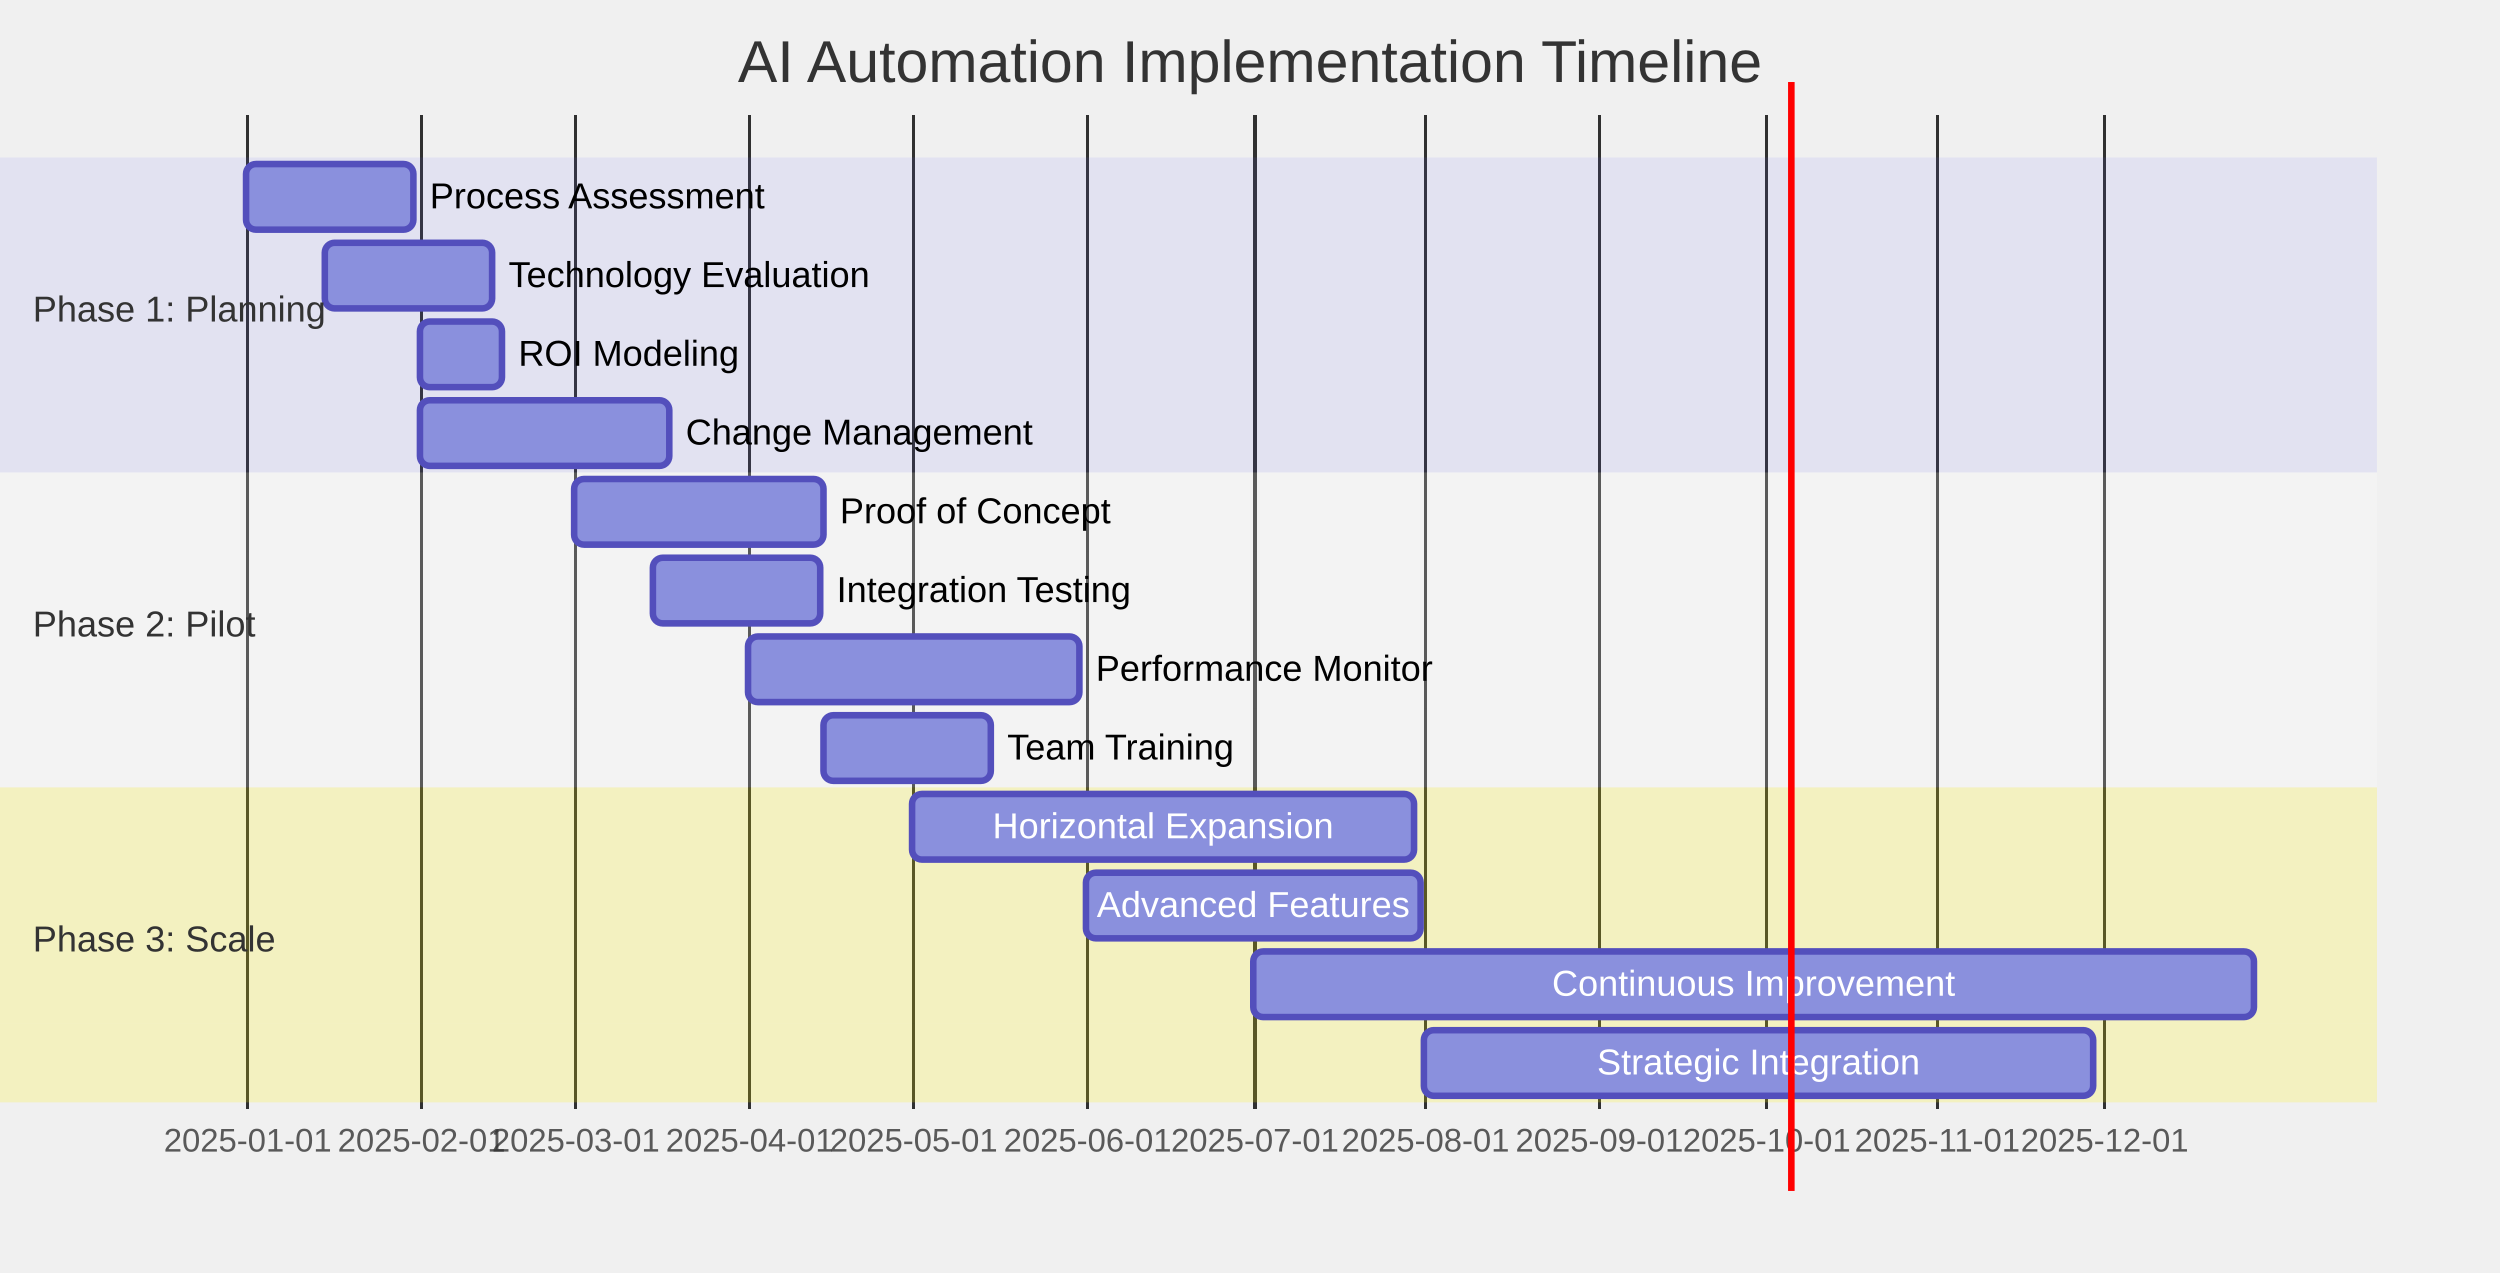
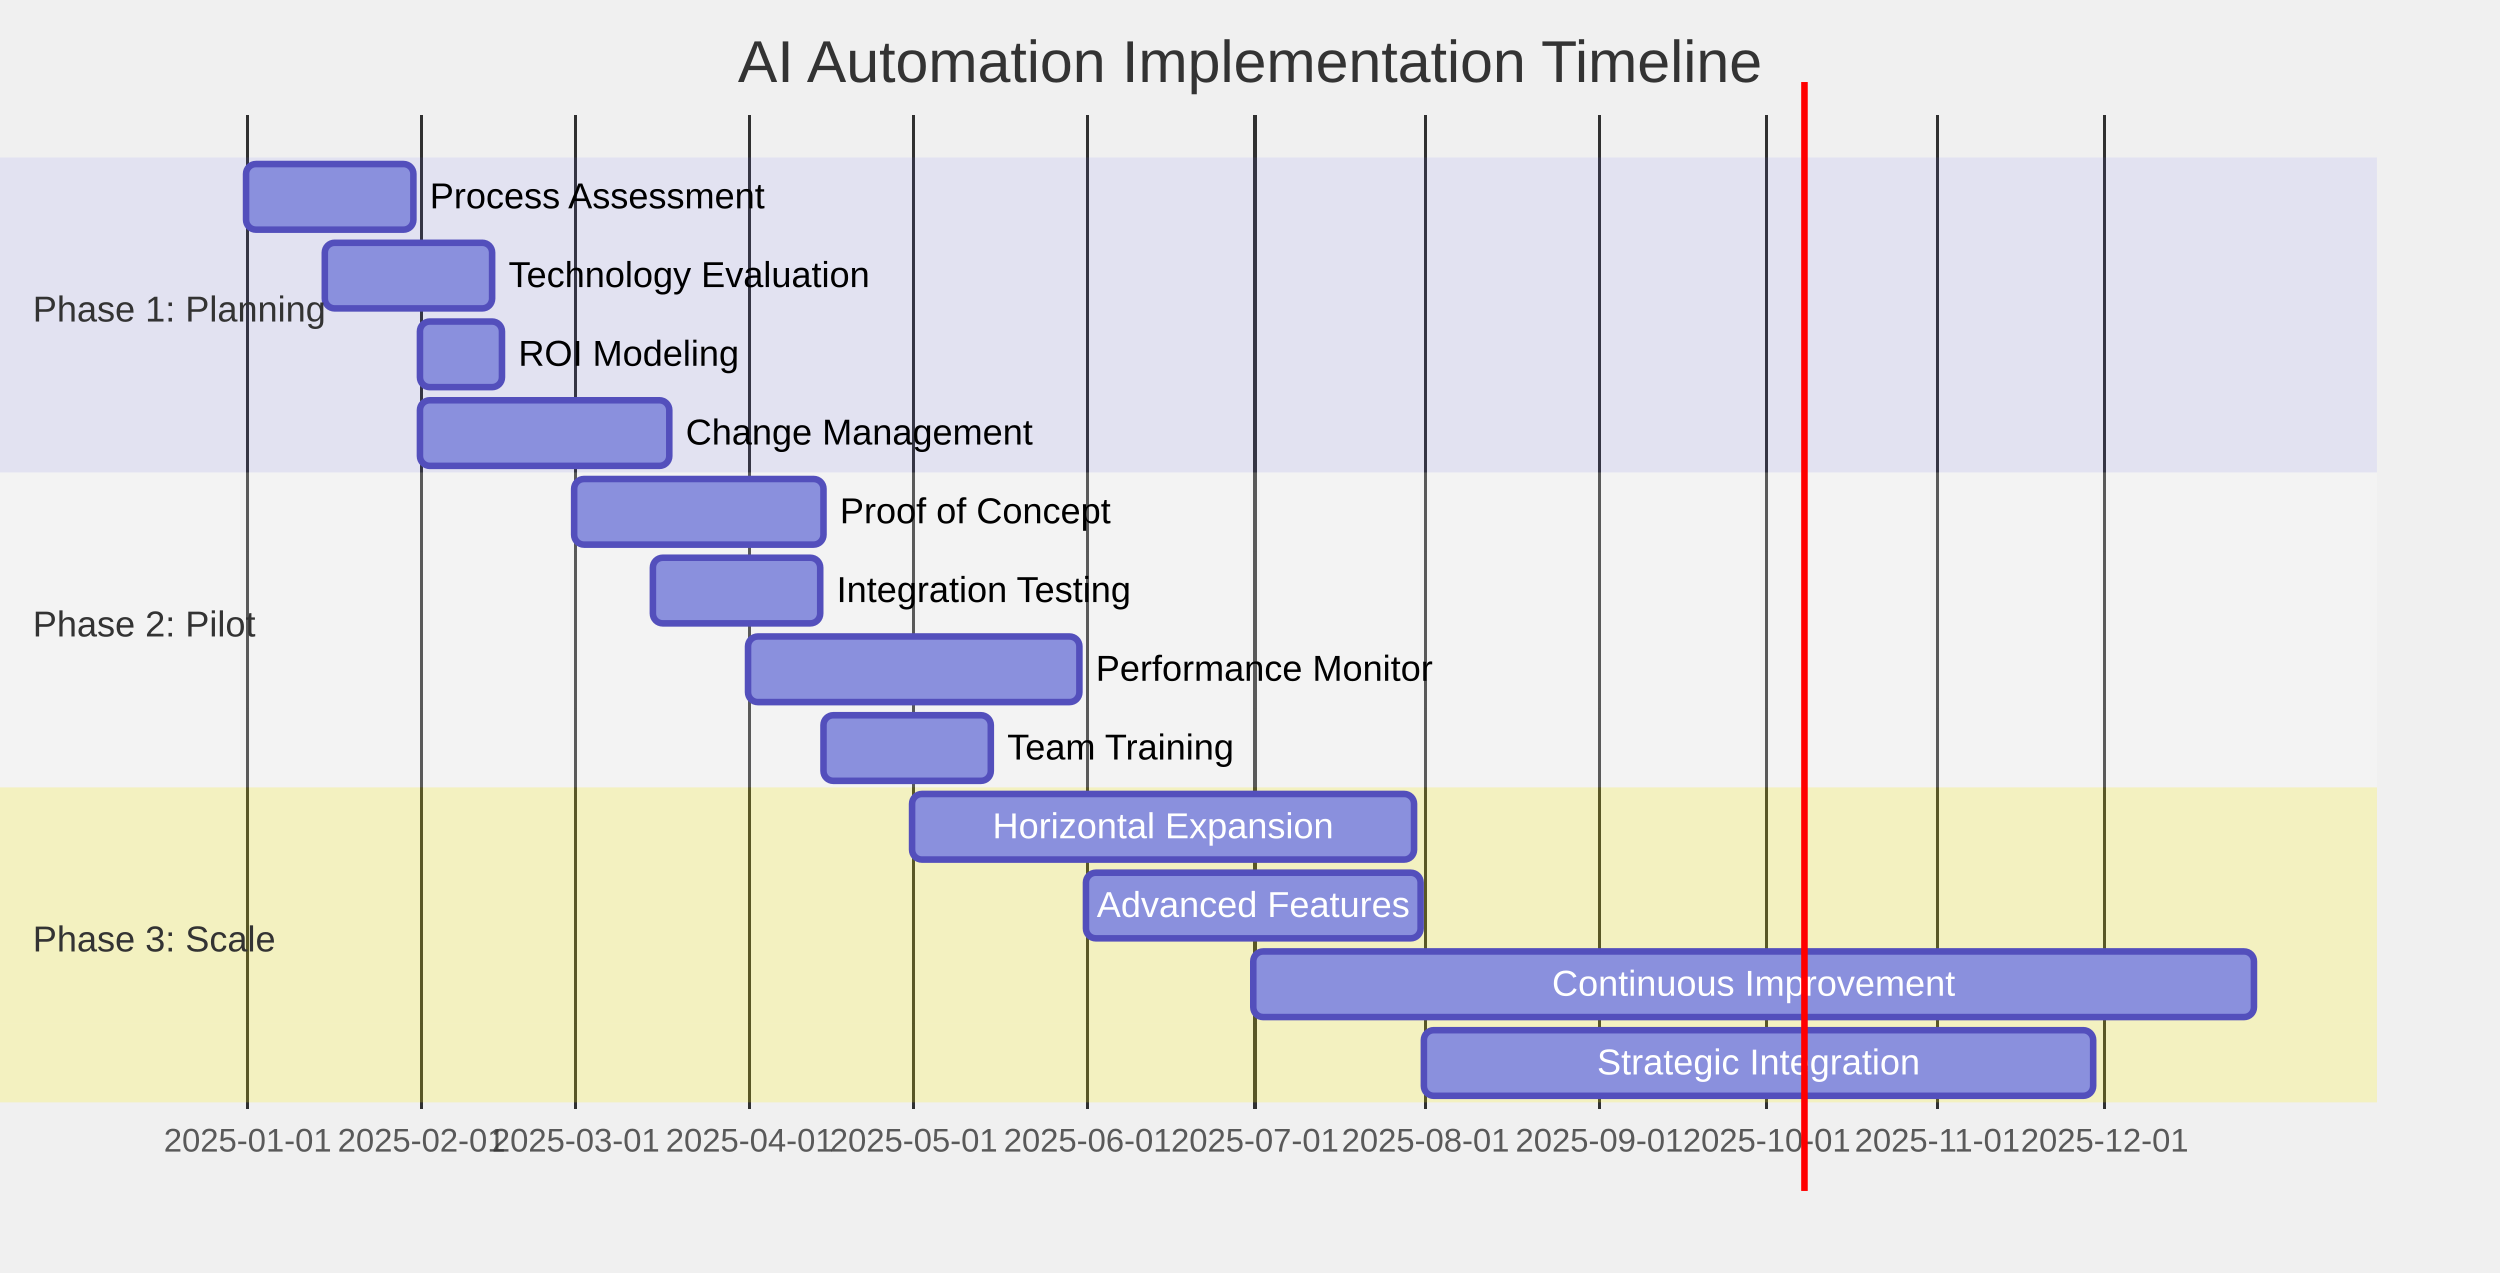
<svg xmlns="http://www.w3.org/2000/svg" aria-roledescription="gantt" role="graphics-document document" style="max-width: 762px; background-color: transparent;" viewBox="0 0 762 388" width="100%" id="my-svg">
  <style>#my-svg{font-family:"trebuchet ms",verdana,arial,sans-serif;font-size:16px;fill:#333;}#my-svg .error-icon{fill:#552222;}#my-svg .error-text{fill:#552222;stroke:#552222;}#my-svg .edge-thickness-normal{stroke-width:2px;}#my-svg .edge-thickness-thick{stroke-width:3.5px;}#my-svg .edge-pattern-solid{stroke-dasharray:0;}#my-svg .edge-pattern-dashed{stroke-dasharray:3;}#my-svg .edge-pattern-dotted{stroke-dasharray:2;}#my-svg .marker{fill:#333333;stroke:#333333;}#my-svg .marker.cross{stroke:#333333;}#my-svg svg{font-family:"trebuchet ms",verdana,arial,sans-serif;font-size:16px;}#my-svg .mermaid-main-font{font-family:var(--mermaid-font-family, "trebuchet ms", verdana, arial, sans-serif);}#my-svg .exclude-range{fill:#eeeeee;}#my-svg .section{stroke:none;opacity:0.2;}#my-svg .section0{fill:rgba(102, 102, 255, 0.49);}#my-svg .section2{fill:#fff400;}#my-svg .section1,#my-svg .section3{fill:white;opacity:0.2;}#my-svg .sectionTitle0{fill:#333;}#my-svg .sectionTitle1{fill:#333;}#my-svg .sectionTitle2{fill:#333;}#my-svg .sectionTitle3{fill:#333;}#my-svg .sectionTitle{text-anchor:start;font-family:var(--mermaid-font-family, "trebuchet ms", verdana, arial, sans-serif);}#my-svg .grid .tick{stroke:lightgrey;opacity:0.8;shape-rendering:crispEdges;}#my-svg .grid .tick text{font-family:"trebuchet ms",verdana,arial,sans-serif;fill:#333;}#my-svg .grid path{stroke-width:0;}#my-svg .today{fill:none;stroke:red;stroke-width:2px;}#my-svg .task{stroke-width:2;}#my-svg .taskText{text-anchor:middle;font-family:var(--mermaid-font-family, "trebuchet ms", verdana, arial, sans-serif);}#my-svg .taskTextOutsideRight{fill:black;text-anchor:start;font-family:var(--mermaid-font-family, "trebuchet ms", verdana, arial, sans-serif);}#my-svg .taskTextOutsideLeft{fill:black;text-anchor:end;}#my-svg .task.clickable{cursor:pointer;}#my-svg .taskText.clickable{cursor:pointer;fill:#003163!important;font-weight:bold;}#my-svg .taskTextOutsideLeft.clickable{cursor:pointer;fill:#003163!important;font-weight:bold;}#my-svg .taskTextOutsideRight.clickable{cursor:pointer;fill:#003163!important;font-weight:bold;}#my-svg .taskText0,#my-svg .taskText1,#my-svg .taskText2,#my-svg .taskText3{fill:white;}#my-svg .task0,#my-svg .task1,#my-svg .task2,#my-svg .task3{fill:#8a90dd;stroke:#534fbc;}#my-svg .taskTextOutside0,#my-svg .taskTextOutside2{fill:black;}#my-svg .taskTextOutside1,#my-svg .taskTextOutside3{fill:black;}#my-svg .active0,#my-svg .active1,#my-svg .active2,#my-svg .active3{fill:#bfc7ff;stroke:#534fbc;}#my-svg .activeText0,#my-svg .activeText1,#my-svg .activeText2,#my-svg .activeText3{fill:black!important;}#my-svg .done0,#my-svg .done1,#my-svg .done2,#my-svg .done3{stroke:grey;fill:lightgrey;stroke-width:2;}#my-svg .doneText0,#my-svg .doneText1,#my-svg .doneText2,#my-svg .doneText3{fill:black!important;}#my-svg .crit0,#my-svg .crit1,#my-svg .crit2,#my-svg .crit3{stroke:#ff8888;fill:red;stroke-width:2;}#my-svg .activeCrit0,#my-svg .activeCrit1,#my-svg .activeCrit2,#my-svg .activeCrit3{stroke:#ff8888;fill:#bfc7ff;stroke-width:2;}#my-svg .doneCrit0,#my-svg .doneCrit1,#my-svg .doneCrit2,#my-svg .doneCrit3{stroke:#ff8888;fill:lightgrey;stroke-width:2;cursor:pointer;shape-rendering:crispEdges;}#my-svg .milestone{transform:rotate(45deg) scale(0.8,0.8);}#my-svg .milestoneText{font-style:italic;}#my-svg .doneCritText0,#my-svg .doneCritText1,#my-svg .doneCritText2,#my-svg .doneCritText3{fill:black!important;}#my-svg .activeCritText0,#my-svg .activeCritText1,#my-svg .activeCritText2,#my-svg .activeCritText3{fill:black!important;}#my-svg .titleText{text-anchor:middle;font-size:18px;fill:#333;font-family:var(--mermaid-font-family, "trebuchet ms", verdana, arial, sans-serif);}#my-svg :root{--mermaid-font-family:"trebuchet ms",verdana,arial,sans-serif;}</style>
  <g />
  <g text-anchor="middle" font-family="sans-serif" font-size="10" fill="none" transform="translate(75, 338)" class="grid">
    <path d="M0.5,-303V0.5H612.5V-303" stroke="currentColor" class="domain" />
    <g transform="translate(0.5,0)" opacity="1" class="tick">
      <line y2="-303" stroke="currentColor" />
      <text style="text-anchor: middle;" font-size="10" stroke="none" dy="1em" y="3" fill="#000">2025-01-01</text>
    </g>
    <g transform="translate(53.5,0)" opacity="1" class="tick">
      <line y2="-303" stroke="currentColor" />
      <text style="text-anchor: middle;" font-size="10" stroke="none" dy="1em" y="3" fill="#000">2025-02-01</text>
    </g>
    <g transform="translate(100.5,0)" opacity="1" class="tick">
      <line y2="-303" stroke="currentColor" />
      <text style="text-anchor: middle;" font-size="10" stroke="none" dy="1em" y="3" fill="#000">2025-03-01</text>
    </g>
    <g transform="translate(153.5,0)" opacity="1" class="tick">
      <line y2="-303" stroke="currentColor" />
      <text style="text-anchor: middle;" font-size="10" stroke="none" dy="1em" y="3" fill="#000">2025-04-01</text>
    </g>
    <g transform="translate(203.5,0)" opacity="1" class="tick">
      <line y2="-303" stroke="currentColor" />
      <text style="text-anchor: middle;" font-size="10" stroke="none" dy="1em" y="3" fill="#000">2025-05-01</text>
    </g>
    <g transform="translate(256.5,0)" opacity="1" class="tick">
      <line y2="-303" stroke="currentColor" />
      <text style="text-anchor: middle;" font-size="10" stroke="none" dy="1em" y="3" fill="#000">2025-06-01</text>
    </g>
    <g transform="translate(307.5,0)" opacity="1" class="tick">
      <line y2="-303" stroke="currentColor" />
      <text style="text-anchor: middle;" font-size="10" stroke="none" dy="1em" y="3" fill="#000">2025-07-01</text>
    </g>
    <g transform="translate(359.5,0)" opacity="1" class="tick">
      <line y2="-303" stroke="currentColor" />
      <text style="text-anchor: middle;" font-size="10" stroke="none" dy="1em" y="3" fill="#000">2025-08-01</text>
    </g>
    <g transform="translate(412.5,0)" opacity="1" class="tick">
      <line y2="-303" stroke="currentColor" />
      <text style="text-anchor: middle;" font-size="10" stroke="none" dy="1em" y="3" fill="#000">2025-09-01</text>
    </g>
    <g transform="translate(463.5,0)" opacity="1" class="tick">
      <line y2="-303" stroke="currentColor" />
      <text style="text-anchor: middle;" font-size="10" stroke="none" dy="1em" y="3" fill="#000">2025-10-01</text>
    </g>
    <g transform="translate(515.5,0)" opacity="1" class="tick">
      <line y2="-303" stroke="currentColor" />
      <text style="text-anchor: middle;" font-size="10" stroke="none" dy="1em" y="3" fill="#000">2025-11-01</text>
    </g>
    <g transform="translate(566.5,0)" opacity="1" class="tick">
      <line y2="-303" stroke="currentColor" />
      <text style="text-anchor: middle;" font-size="10" stroke="none" dy="1em" y="3" fill="#000">2025-12-01</text>
    </g>
  </g>
  <g>
    <rect class="section section0" height="24" width="724.5" y="48" x="0" />
    <rect class="section section0" height="24" width="724.5" y="72" x="0" />
    <rect class="section section0" height="24" width="724.5" y="96" x="0" />
    <rect class="section section0" height="24" width="724.5" y="120" x="0" />
    <rect class="section section1" height="24" width="724.5" y="144" x="0" />
    <rect class="section section1" height="24" width="724.5" y="168" x="0" />
    <rect class="section section1" height="24" width="724.5" y="192" x="0" />
    <rect class="section section1" height="24" width="724.5" y="216" x="0" />
    <rect class="section section2" height="24" width="724.5" y="240" x="0" />
    <rect class="section section2" height="24" width="724.5" y="264" x="0" />
    <rect class="section section2" height="24" width="724.5" y="288" x="0" />
    <rect class="section section2" height="24" width="724.5" y="312" x="0" />
  </g>
  <g>
    <rect class="task task0" transform-origin="100.5px 60px" height="20" width="51" y="50" x="75" ry="3" rx="3" id="task1" />
    <rect class="task task0" transform-origin="124.5px 84px" height="20" width="51" y="74" x="99" ry="3" rx="3" id="task2" />
    <rect class="task task0" transform-origin="140.5px 108px" height="20" width="25" y="98" x="128" ry="3" rx="3" id="task3" />
    <rect class="task task0" transform-origin="166px 132px" height="20" width="76" y="122" x="128" ry="3" rx="3" id="task4" />
    <rect class="task task1" transform-origin="213px 156px" height="20" width="76" y="146" x="175" ry="3" rx="3" id="task5" />
    <rect class="task task1" transform-origin="224.5px 180px" height="20" width="51" y="170" x="199" ry="3" rx="3" id="task6" />
    <rect class="task task1" transform-origin="278.5px 204px" height="20" width="101" y="194" x="228" ry="3" rx="3" id="task7" />
    <rect class="task task1" transform-origin="276.5px 228px" height="20" width="51" y="218" x="251" ry="3" rx="3" id="task8" />
    <rect class="task task2" transform-origin="354.5px 252px" height="20" width="153" y="242" x="278" ry="3" rx="3" id="task9" />
    <rect class="task task2" transform-origin="382px 276px" height="20" width="102" y="266" x="331" ry="3" rx="3" id="task10" />
    <rect class="task task2" transform-origin="534.5px 300px" height="20" width="305" y="290" x="382" ry="3" rx="3" id="task11" />
    <rect class="task task2" transform-origin="536px 324px" height="20" width="204" y="314" x="434" ry="3" rx="3" id="task12" />
    <text class="taskTextOutsideRight taskTextOutside0  width-102.09375" y="63.5" x="131" font-size="11" id="task1-text">Process Assessment     </text>
    <text class="taskTextOutsideRight taskTextOutside0  width-110.078125" y="87.5" x="155" font-size="11" id="task2-text">Technology Evaluation  </text>
    <text class="taskTextOutsideRight taskTextOutside0  width-67.265625" y="111.5" x="158" font-size="11" id="task3-text">ROI Modeling          </text>
    <text class="taskTextOutsideRight taskTextOutside0  width-105.796875" y="135.5" x="209" font-size="11" id="task4-text">Change Management     </text>
    <text class="taskTextOutsideRight taskTextOutside1  width-82.5625" y="159.5" x="256" font-size="11" id="task5-text">Proof of Concept      </text>
    <text class="taskTextOutsideRight taskTextOutside1  width-89.703125" y="183.5" x="255" font-size="11" id="task6-text">Integration Testing   </text>
    <text class="taskTextOutsideRight taskTextOutside1  width-103.04296875" y="207.5" x="334" font-size="11" id="task7-text">Performance Monitor   </text>
    <text class="taskTextOutsideRight taskTextOutside1  width-69.09375" y="231.5" x="307" font-size="11" id="task8-text">Team Training         </text>
    <text class="taskText taskText2  width-103.953125" y="255.5" x="354.5" font-size="11" id="task9-text">Horizontal Expansion  </text>
    <text class="taskText taskText2  width-95.890625" y="279.5" x="382" font-size="11" id="task10-text">Advanced Features     </text>
    <text class="taskText taskText2  width-122.90625" y="303.5" x="534.5" font-size="11" id="task11-text">Continuous Improvement</text>
    <text class="taskText taskText2  width-98.453125" y="327.5" x="536" font-size="11" id="task12-text">Strategic Integration </text>
  </g>
  <g>
    <text class="sectionTitle sectionTitle0" font-size="11" y="98" x="10" dy="0em">
      <tspan x="10" alignment-baseline="central">Phase 1: Planning</tspan>
    </text>
    <text class="sectionTitle sectionTitle1" font-size="11" y="194" x="10" dy="0em">
      <tspan x="10" alignment-baseline="central">Phase 2: Pilot</tspan>
    </text>
    <text class="sectionTitle sectionTitle2" font-size="11" y="290" x="10" dy="0em">
      <tspan x="10" alignment-baseline="central">Phase 3: Scale</tspan>
    </text>
  </g>
  <g class="today">
-     <line class="today" y2="363" y1="25" x2="546" x1="546" />
+     <line class="today" y2="363" y1="25" x2="550" x1="550" />
  </g>
  <text class="titleText" y="25" x="381">AI Automation Implementation Timeline</text>
</svg>
